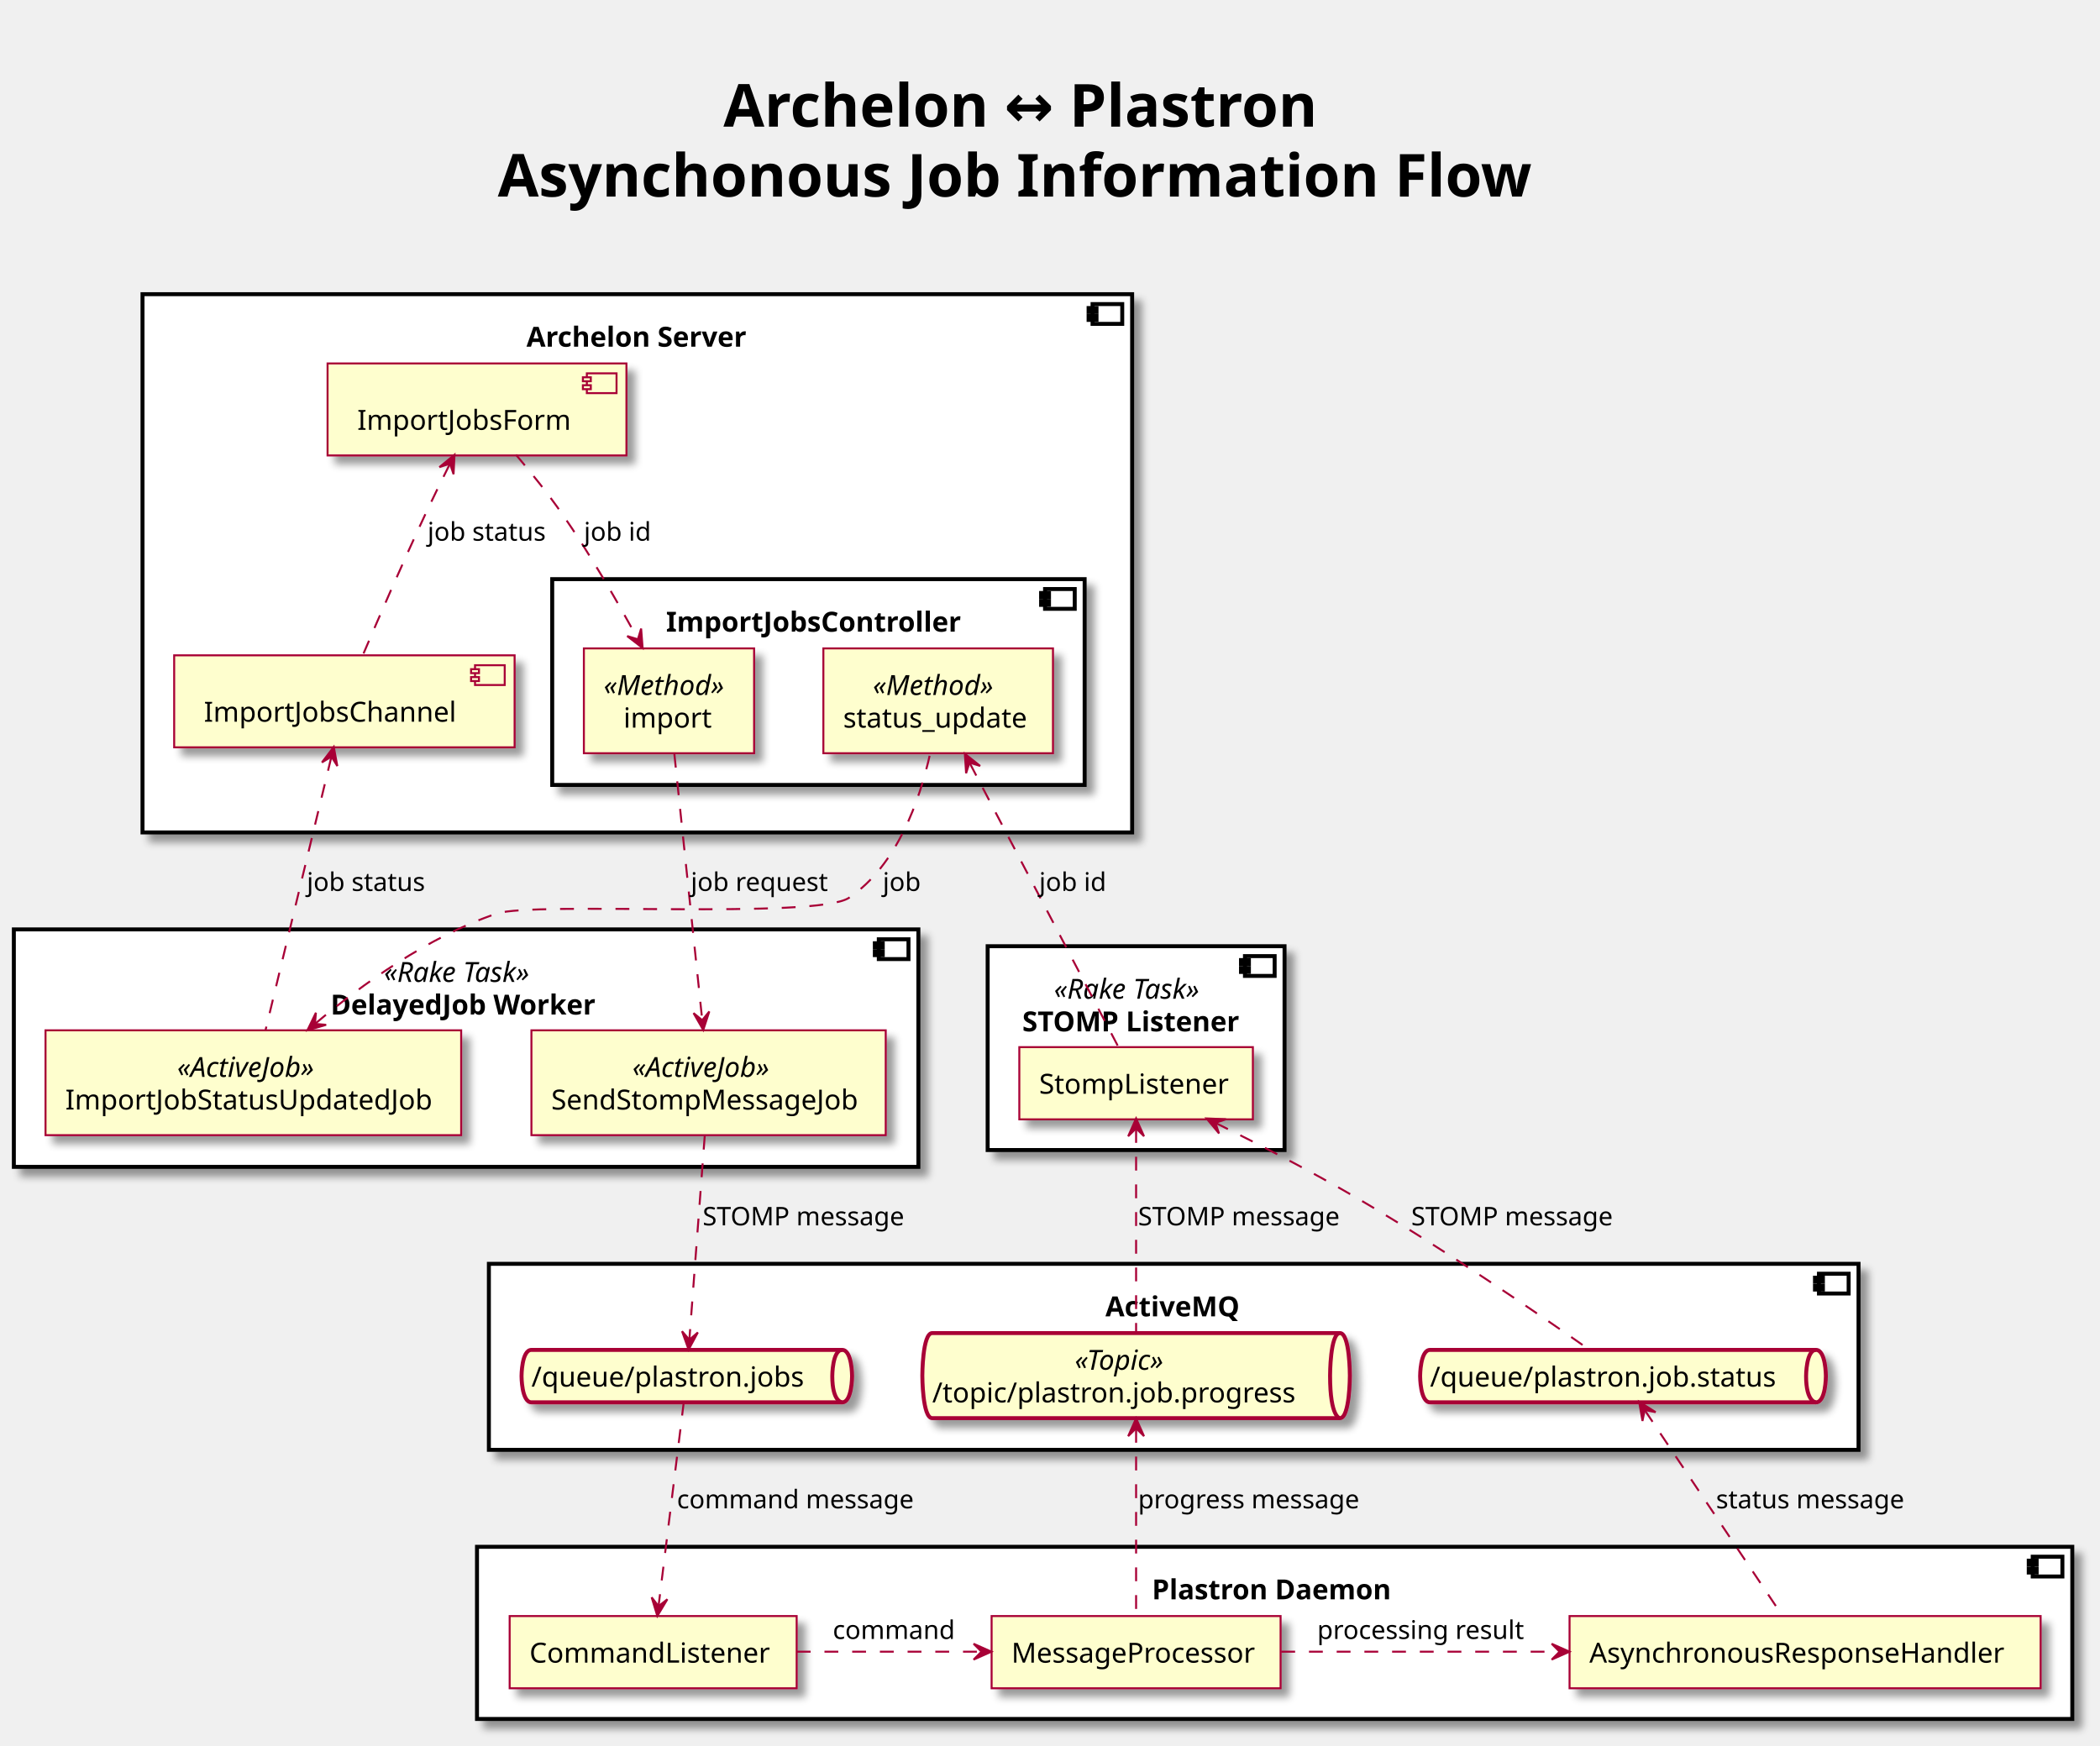
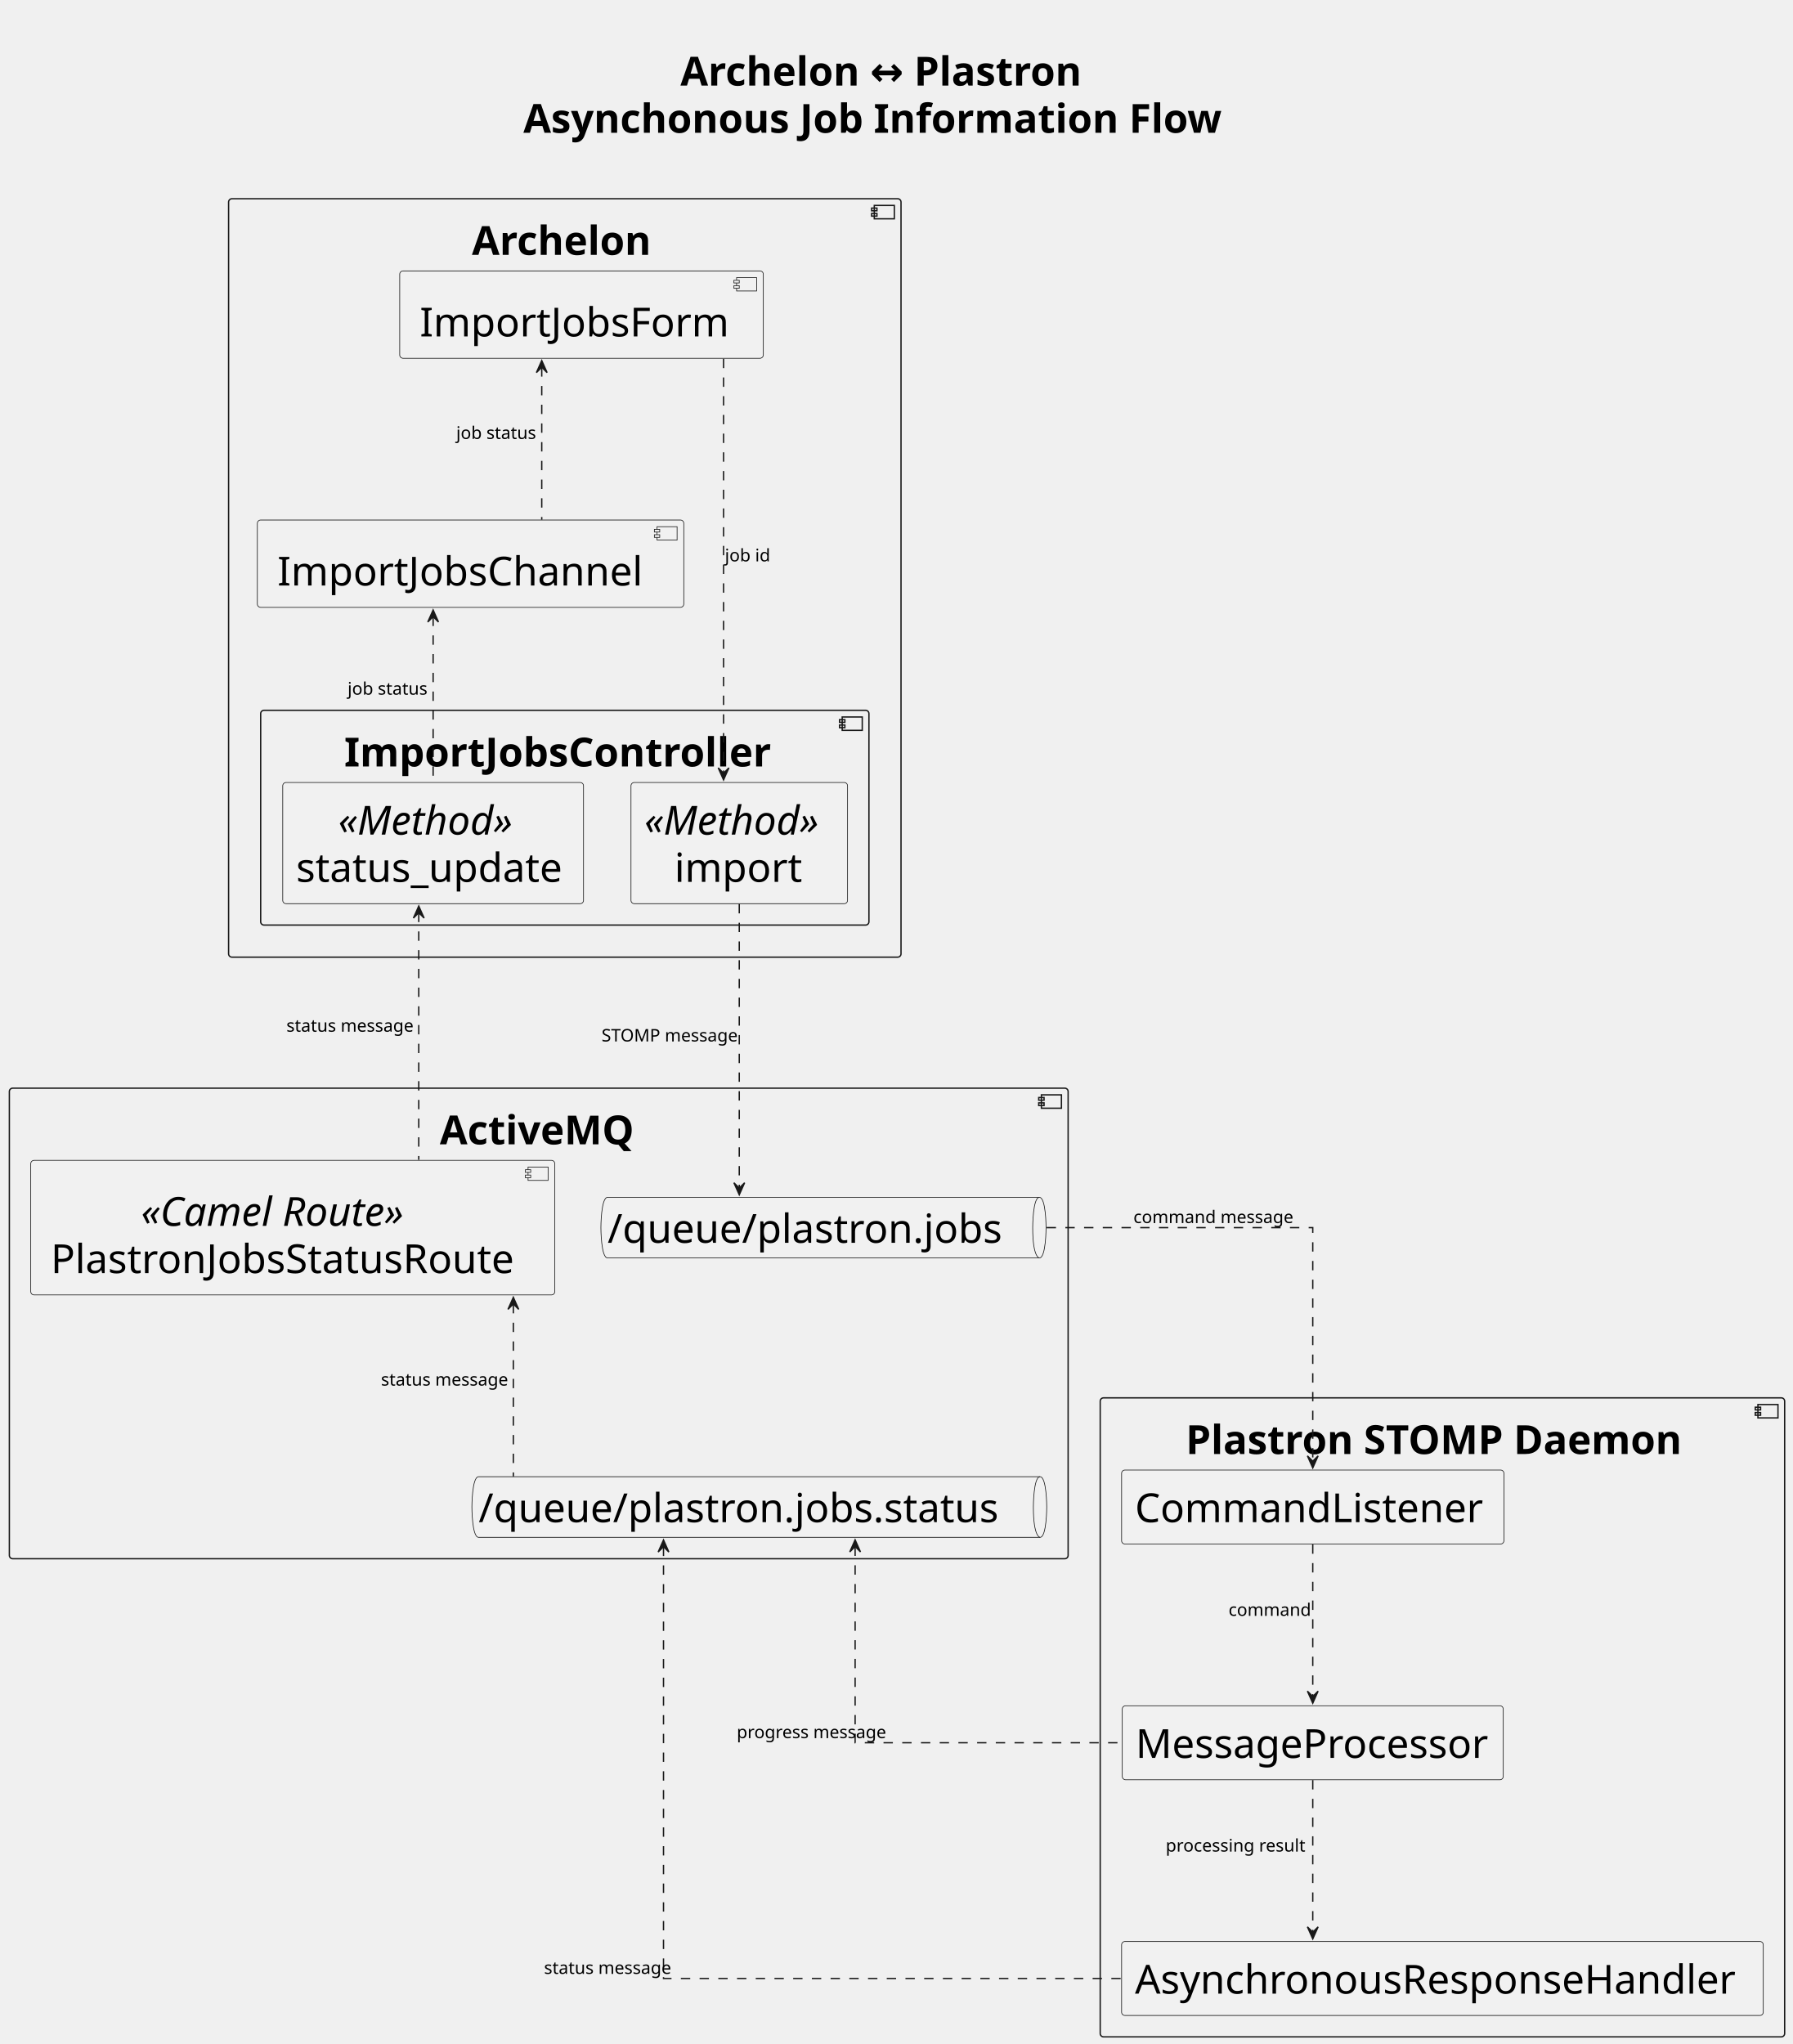
- <svg xmlns="http://www.w3.org/2000/svg" contentScriptType="application/ecmascript" contentStyleType="text/css" height="882px" preserveAspectRatio="none" style="width:1061px;height:882px;" version="1.1" viewBox="0 0 1061 882" width="1061px" zoomAndPan="magnify">
-   <defs>
-     <filter height="300%" id="f1n2n12wov6yoj" width="300%" x="-1" y="-1">
-       <feGaussianBlur result="blurOut" stdDeviation="2.0" />
-       <feColorMatrix in="blurOut" result="blurOut2" type="matrix" values="0 0 0 0 0 0 0 0 0 0 0 0 0 0 0 0 0 0 .4 0" />
-       <feOffset dx="4.0" dy="4.0" in="blurOut2" result="blurOut3" />
-       <feBlend in="SourceGraphic" in2="blurOut3" mode="normal" />
-     </filter>
-   </defs>
+ <svg xmlns="http://www.w3.org/2000/svg" contentStyleType="text/css" height="1529px" preserveAspectRatio="none" style="width:1341px;height:1529px;background:#FFFFFF;" version="1.1" viewBox="0 0 1341 1529" width="1341px" zoomAndPan="magnify">
+   <defs />
  <g>
-     <rect fill="none" height="80.664" style="stroke:none;stroke-width:1.0;" width="554" x="246.5" y="30" />
-     <text fill="#000000" font-family="sans-serif" font-size="30" font-weight="bold" lengthAdjust="spacing" textLength="316" x="365.5" y="64.004">Archelon ↔ Plastron</text>
-     <text fill="#000000" font-family="sans-serif" font-size="30" font-weight="bold" lengthAdjust="spacing" textLength="544" x="251.5" y="99.336">Asynchonous Job Information Flow</text>
-     <rect fill="#FFFFFF" filter="url(#f1n2n12wov6yoj)" height="272" style="stroke:#000000;stroke-width:2.0;" width="500" x="72" y="148.664" />
-     <rect fill="#FFFFFF" height="10" style="stroke:#000000;stroke-width:2.0;" width="15" x="552" y="153.664" />
-     <rect fill="#FFFFFF" height="2" style="stroke:#000000;stroke-width:2.0;" width="4" x="550" y="155.664" />
-     <rect fill="#FFFFFF" height="2" style="stroke:#000000;stroke-width:2.0;" width="4" x="550" y="159.664" />
-     <text fill="#000000" font-family="sans-serif" font-size="14" font-weight="bold" lengthAdjust="spacing" textLength="112" x="266" y="175.199">Archelon Server</text>
-     <rect fill="#FFFFFF" filter="url(#f1n2n12wov6yoj)" height="104" style="stroke:#000000;stroke-width:2.0;" width="269" x="279" y="292.664" />
-     <rect fill="#FFFFFF" height="10" style="stroke:#000000;stroke-width:2.0;" width="15" x="528" y="297.664" />
-     <rect fill="#FFFFFF" height="2" style="stroke:#000000;stroke-width:2.0;" width="4" x="526" y="299.664" />
-     <rect fill="#FFFFFF" height="2" style="stroke:#000000;stroke-width:2.0;" width="4" x="526" y="303.664" />
-     <text fill="#000000" font-family="sans-serif" font-size="14" font-weight="bold" lengthAdjust="spacing" textLength="154" x="336.5" y="319.199">ImportJobsController</text>
-     <rect fill="#FFFFFF" filter="url(#f1n2n12wov6yoj)" height="120" style="stroke:#000000;stroke-width:2.0;" width="457" x="7" y="469.664" />
-     <rect fill="#FFFFFF" height="10" style="stroke:#000000;stroke-width:2.0;" width="15" x="444" y="474.664" />
-     <rect fill="#FFFFFF" height="2" style="stroke:#000000;stroke-width:2.0;" width="4" x="442" y="476.664" />
-     <rect fill="#FFFFFF" height="2" style="stroke:#000000;stroke-width:2.0;" width="4" x="442" y="480.664" />
-     <text fill="#000000" font-family="sans-serif" font-size="14" font-style="italic" lengthAdjust="spacing" textLength="83" x="194" y="496.199">«Rake Task»</text>
-     <text fill="#000000" font-family="sans-serif" font-size="14" font-weight="bold" lengthAdjust="spacing" textLength="137" x="167" y="512.688">DelayedJob Worker</text>
-     <rect fill="#FFFFFF" filter="url(#f1n2n12wov6yoj)" height="94" style="stroke:#000000;stroke-width:2.0;" width="692" x="247" y="638.664" />
-     <rect fill="#FFFFFF" height="10" style="stroke:#000000;stroke-width:2.0;" width="15" x="919" y="643.664" />
-     <rect fill="#FFFFFF" height="2" style="stroke:#000000;stroke-width:2.0;" width="4" x="917" y="645.664" />
-     <rect fill="#FFFFFF" height="2" style="stroke:#000000;stroke-width:2.0;" width="4" x="917" y="649.664" />
-     <text fill="#000000" font-family="sans-serif" font-size="14" font-weight="bold" lengthAdjust="spacing" textLength="69" x="558.5" y="665.199">ActiveMQ</text>
-     <rect fill="#FFFFFF" filter="url(#f1n2n12wov6yoj)" height="87" style="stroke:#000000;stroke-width:2.0;" width="806" x="241" y="781.664" />
-     <rect fill="#FFFFFF" height="10" style="stroke:#000000;stroke-width:2.0;" width="15" x="1027" y="786.664" />
-     <rect fill="#FFFFFF" height="2" style="stroke:#000000;stroke-width:2.0;" width="4" x="1025" y="788.664" />
-     <rect fill="#FFFFFF" height="2" style="stroke:#000000;stroke-width:2.0;" width="4" x="1025" y="792.664" />
-     <text fill="#000000" font-family="sans-serif" font-size="14" font-weight="bold" lengthAdjust="spacing" textLength="124" x="582" y="808.199">Plastron Daemon</text>
-     <rect fill="#FFFFFF" filter="url(#f1n2n12wov6yoj)" height="103" style="stroke:#000000;stroke-width:2.0;" width="150" x="499" y="478.164" />
-     <rect fill="#FFFFFF" height="10" style="stroke:#000000;stroke-width:2.0;" width="15" x="629" y="483.164" />
-     <rect fill="#FFFFFF" height="2" style="stroke:#000000;stroke-width:2.0;" width="4" x="627" y="485.164" />
-     <rect fill="#FFFFFF" height="2" style="stroke:#000000;stroke-width:2.0;" width="4" x="627" y="489.164" />
-     <text fill="#000000" font-family="sans-serif" font-size="14" font-style="italic" lengthAdjust="spacing" textLength="83" x="532.5" y="504.699">«Rake Task»</text>
-     <text fill="#000000" font-family="sans-serif" font-size="14" font-weight="bold" lengthAdjust="spacing" textLength="115" x="516.5" y="521.188">STOMP Listener</text>
-     <rect fill="#FEFECE" filter="url(#f1n2n12wov6yoj)" height="46.488" style="stroke:#A80036;stroke-width:1.0;" width="151" x="165.5" y="183.664" />
-     <rect fill="#FEFECE" height="10" style="stroke:#A80036;stroke-width:1.0;" width="15" x="296.5" y="188.664" />
-     <rect fill="#FEFECE" height="2" style="stroke:#A80036;stroke-width:1.0;" width="4" x="294.5" y="190.664" />
-     <rect fill="#FEFECE" height="2" style="stroke:#A80036;stroke-width:1.0;" width="4" x="294.5" y="194.664" />
-     <text fill="#000000" font-family="sans-serif" font-size="14" lengthAdjust="spacing" textLength="111" x="180.5" y="217.199">ImportJobsForm</text>
-     <rect fill="#FEFECE" filter="url(#f1n2n12wov6yoj)" height="46.488" style="stroke:#A80036;stroke-width:1.0;" width="172" x="88" y="331.164" />
-     <rect fill="#FEFECE" height="10" style="stroke:#A80036;stroke-width:1.0;" width="15" x="240" y="336.164" />
-     <rect fill="#FEFECE" height="2" style="stroke:#A80036;stroke-width:1.0;" width="4" x="238" y="338.164" />
-     <rect fill="#FEFECE" height="2" style="stroke:#A80036;stroke-width:1.0;" width="4" x="238" y="342.164" />
-     <text fill="#000000" font-family="sans-serif" font-size="14" lengthAdjust="spacing" textLength="132" x="103" y="364.699">ImportJobsChannel</text>
-     <rect fill="#FEFECE" filter="url(#f1n2n12wov6yoj)" height="52.977" style="stroke:#A80036;stroke-width:1.0;" width="86" x="295" y="327.664" />
-     <text fill="#000000" font-family="sans-serif" font-size="14" font-style="italic" lengthAdjust="spacing" textLength="66" x="305" y="351.199">«Method»</text>
-     <text fill="#000000" font-family="sans-serif" font-size="14" lengthAdjust="spacing" textLength="46" x="315" y="367.688">import</text>
-     <rect fill="#FEFECE" filter="url(#f1n2n12wov6yoj)" height="52.977" style="stroke:#A80036;stroke-width:1.0;" width="116" x="416" y="327.664" />
-     <text fill="#000000" font-family="sans-serif" font-size="14" font-style="italic" lengthAdjust="spacing" textLength="66" x="441" y="351.199">«Method»</text>
-     <text fill="#000000" font-family="sans-serif" font-size="14" lengthAdjust="spacing" textLength="96" x="426" y="367.688">status_update</text>
-     <rect fill="#FEFECE" filter="url(#f1n2n12wov6yoj)" height="52.977" style="stroke:#A80036;stroke-width:1.0;" width="179" x="268.5" y="520.664" />
-     <text fill="#000000" font-family="sans-serif" font-size="14" font-style="italic" lengthAdjust="spacing" textLength="77" x="319.5" y="544.199">«ActiveJob»</text>
-     <text fill="#000000" font-family="sans-serif" font-size="14" lengthAdjust="spacing" textLength="159" x="278.5" y="560.688">SendStompMessageJob</text>
-     <rect fill="#FEFECE" filter="url(#f1n2n12wov6yoj)" height="52.977" style="stroke:#A80036;stroke-width:1.0;" width="210" x="23" y="520.664" />
-     <text fill="#000000" font-family="sans-serif" font-size="14" font-style="italic" lengthAdjust="spacing" textLength="77" x="89.5" y="544.199">«ActiveJob»</text>
-     <text fill="#000000" font-family="sans-serif" font-size="14" lengthAdjust="spacing" textLength="190" x="33" y="560.688">ImportJobStatusUpdatedJob</text>
-     <path d="M268.5,682.164 L425.5,682.164 C430.5,682.164 430.5,695.408 430.5,695.408 C430.5,695.408 430.5,708.652 425.5,708.652 L268.5,708.652 C263.5,708.652 263.5,695.408 263.5,695.408 C263.5,695.408 263.5,682.164 268.5,682.164 " fill="#FEFECE" filter="url(#f1n2n12wov6yoj)" style="stroke:#A80036;stroke-width:2.0;" />
-     <path d="M425.5,682.164 C420.5,682.164 420.5,695.408 420.5,695.408 C420.5,708.652 425.5,708.652 425.5,708.652 " fill="none" style="stroke:#A80036;stroke-width:2.0;" />
-     <text fill="#000000" font-family="sans-serif" font-size="14" lengthAdjust="spacing" textLength="147" x="268.5" y="700.699">/queue/plastron.jobs</text>
-     <path d="M471,673.664 L677,673.664 C682,673.664 682,695.152 682,695.152 C682,695.152 682,716.641 677,716.641 L471,716.641 C466,716.641 466,695.152 466,695.152 C466,695.152 466,673.664 471,673.664 " fill="#FEFECE" filter="url(#f1n2n12wov6yoj)" style="stroke:#A80036;stroke-width:2.0;" />
-     <path d="M677,673.664 C672,673.664 672,695.152 672,695.152 C672,716.641 677,716.641 677,716.641 " fill="none" style="stroke:#A80036;stroke-width:2.0;" />
-     <text fill="#000000" font-family="sans-serif" font-size="14" font-style="italic" lengthAdjust="spacing" textLength="52" x="543" y="692.199">«Topic»</text>
-     <text fill="#000000" font-family="sans-serif" font-size="14" lengthAdjust="spacing" textLength="196" x="471" y="708.688">/topic/plastron.job.progress</text>
-     <path d="M722.5,682.164 L917.5,682.164 C922.5,682.164 922.5,695.408 922.5,695.408 C922.5,695.408 922.5,708.652 917.5,708.652 L722.5,708.652 C717.5,708.652 717.5,695.408 717.5,695.408 C717.5,695.408 717.5,682.164 722.5,682.164 " fill="#FEFECE" filter="url(#f1n2n12wov6yoj)" style="stroke:#A80036;stroke-width:2.0;" />
-     <path d="M917.5,682.164 C912.5,682.164 912.5,695.408 912.5,695.408 C912.5,708.652 917.5,708.652 917.5,708.652 " fill="none" style="stroke:#A80036;stroke-width:2.0;" />
-     <text fill="#000000" font-family="sans-serif" font-size="14" lengthAdjust="spacing" textLength="185" x="722.5" y="700.699">/queue/plastron.job.status</text>
-     <rect fill="#FEFECE" filter="url(#f1n2n12wov6yoj)" height="36.488" style="stroke:#A80036;stroke-width:1.0;" width="145" x="257.5" y="816.664" />
-     <text fill="#000000" font-family="sans-serif" font-size="14" lengthAdjust="spacing" textLength="125" x="267.5" y="840.199">CommandListener</text>
-     <rect fill="#FEFECE" filter="url(#f1n2n12wov6yoj)" height="36.488" style="stroke:#A80036;stroke-width:1.0;" width="146" x="501" y="816.664" />
-     <text fill="#000000" font-family="sans-serif" font-size="14" lengthAdjust="spacing" textLength="126" x="511" y="840.199">MessageProcessor</text>
-     <rect fill="#FEFECE" filter="url(#f1n2n12wov6yoj)" height="36.488" style="stroke:#A80036;stroke-width:1.0;" width="238" x="793" y="816.664" />
-     <text fill="#000000" font-family="sans-serif" font-size="14" lengthAdjust="spacing" textLength="218" x="803" y="840.199">AsynchronousResponseHandler</text>
-     <rect fill="#FEFECE" filter="url(#f1n2n12wov6yoj)" height="36.488" style="stroke:#A80036;stroke-width:1.0;" width="118" x="515" y="529.164" />
-     <text fill="#000000" font-family="sans-serif" font-size="14" lengthAdjust="spacing" textLength="98" x="525" y="552.699">StompListener</text>
-     <path d="M260.69,229.794 C268.32,238.804 276.91,249.464 284,259.664 C298.1,279.954 312,304.144 322.16,322.834 " fill="none" id="ImportJobsForm-to-import" style="stroke:#A80036;stroke-width:1.0;stroke-dasharray:7.0,7.0;" />
-     <polygon fill="#A80036" points="324.67,327.464,323.921,317.644,322.298,323.063,316.879,321.439,324.67,327.464" style="stroke:#A80036;stroke-width:1.0;" />
-     <text fill="#000000" font-family="sans-serif" font-size="13" lengthAdjust="spacing" textLength="36" x="295" y="273.232">job id</text>
-     <path d="M340.7,380.924 C344.35,415.764 350.85,477.834 354.76,515.184 " fill="none" id="import-to-SendStompMessageJob" style="stroke:#A80036;stroke-width:1.0;stroke-dasharray:7.0,7.0;" />
-     <polygon fill="#A80036" points="355.31,520.504,358.363,511.14,354.796,515.531,350.405,511.963,355.31,520.504" style="stroke:#A80036;stroke-width:1.0;" />
-     <text fill="#000000" font-family="sans-serif" font-size="13" lengthAdjust="spacing" textLength="71" x="349" y="450.232">job request</text>
-     <path d="M356.06,573.934 C353.82,603.584 350.22,651.464 348.3,676.934 " fill="none" id="SendStompMessageJob-to-Jobs" style="stroke:#A80036;stroke-width:1.0;stroke-dasharray:7.0,7.0;" />
-     <polygon fill="#A80036" points="347.92,682.014,352.578,673.336,348.291,677.028,344.6,672.742,347.92,682.014" style="stroke:#A80036;stroke-width:1.0;" />
-     <text fill="#000000" font-family="sans-serif" font-size="13" lengthAdjust="spacing" textLength="102" x="355" y="619.232">STOMP message</text>
-     <path d="M345.49,708.364 C342.63,731.504 336.38,782.074 332.75,811.404 " fill="none" id="Jobs-to-CommandListener" style="stroke:#A80036;stroke-width:1.0;stroke-dasharray:7.0,7.0;" />
-     <polygon fill="#A80036" points="332.11,816.624,337.183,808.183,332.723,811.662,329.244,807.202,332.11,816.624" style="stroke:#A80036;stroke-width:1.0;" />
-     <text fill="#000000" font-family="sans-serif" font-size="13" lengthAdjust="spacing" textLength="121" x="342" y="762.232">command message</text>
-     <path d="M574,722.064 C574,749.684 574,792.664 574,816.424 " fill="none" id="JobProgress-backto-MessageProcessor" style="stroke:#A80036;stroke-width:1.0;stroke-dasharray:7.0,7.0;" />
-     <polygon fill="#A80036" points="574,716.754,570,725.754,574,721.754,578,725.754,574,716.754" style="stroke:#A80036;stroke-width:1.0;" />
-     <text fill="#000000" font-family="sans-serif" font-size="13" lengthAdjust="spacing" textLength="114" x="575" y="762.232">progress message</text>
-     <path d="M831.04,712.664 C848.62,738.934 882.79,790.014 900.6,816.624 " fill="none" id="JobStatus-backto-AsynchronousResponseHandler" style="stroke:#A80036;stroke-width:1.0;stroke-dasharray:7.0,7.0;" />
-     <polygon fill="#A80036" points="828.16,708.364,829.847,718.067,830.943,712.518,836.493,713.614,828.16,708.364" style="stroke:#A80036;stroke-width:1.0;" />
-     <text fill="#000000" font-family="sans-serif" font-size="13" lengthAdjust="spacing" textLength="98" x="867" y="762.232">status message</text>
-     <path d="M402.55,834.664 C431.9,834.664 465.84,834.664 495.74,834.664 " fill="none" id="CommandListener-to-MessageProcessor" style="stroke:#A80036;stroke-width:1.0;stroke-dasharray:7.0,7.0;" />
-     <polygon fill="#A80036" points="500.89,834.664,491.89,830.664,495.89,834.664,491.89,838.664,500.89,834.664" style="stroke:#A80036;stroke-width:1.0;" />
-     <text fill="#000000" font-family="sans-serif" font-size="13" lengthAdjust="spacing" textLength="62" x="420.75" y="828.232">command</text>
-     <path d="M647.34,834.664 C688.37,834.664 740.61,834.664 787.82,834.664 " fill="none" id="MessageProcessor-to-AsynchronousResponseHandler" style="stroke:#A80036;stroke-width:1.0;stroke-dasharray:7.0,7.0;" />
-     <polygon fill="#A80036" points="792.96,834.664,783.96,830.664,787.96,834.664,783.96,838.664,792.96,834.664" style="stroke:#A80036;stroke-width:1.0;" />
-     <text fill="#000000" font-family="sans-serif" font-size="13" lengthAdjust="spacing" textLength="109" x="665.5" y="828.232">processing result</text>
-     <path d="M574,570.534 C574,598.574 574,646.264 574,673.494 " fill="none" id="StompListener-backto-JobProgress" style="stroke:#A80036;stroke-width:1.0;stroke-dasharray:7.0,7.0;" />
-     <polygon fill="#A80036" points="574,565.194,570,574.194,574,570.194,578,574.194,574,565.194" style="stroke:#A80036;stroke-width:1.0;" />
-     <text fill="#000000" font-family="sans-serif" font-size="13" lengthAdjust="spacing" textLength="102" x="575" y="619.232">STOMP message</text>
-     <path d="M614.12,567.434 C635.72,578.134 662.66,592.024 686,605.664 C729.32,630.994 777.97,664.454 803.04,682.094 " fill="none" id="StompListener-backto-JobStatus" style="stroke:#A80036;stroke-width:1.0;stroke-dasharray:7.0,7.0;" />
-     <polygon fill="#A80036" points="609.59,565.194,615.89,572.765,614.073,567.407,619.431,565.591,609.59,565.194" style="stroke:#A80036;stroke-width:1.0;" />
-     <text fill="#000000" font-family="sans-serif" font-size="13" lengthAdjust="spacing" textLength="102" x="713" y="619.232">STOMP message</text>
-     <path d="M490,385.724 C511.25,426.314 548.08,496.654 565.01,528.994 " fill="none" id="status_update-backto-StompListener" style="stroke:#A80036;stroke-width:1.0;stroke-dasharray:7.0,7.0;" />
-     <polygon fill="#A80036" points="487.49,380.924,488.113,390.753,489.806,385.356,495.204,387.048,487.49,380.924" style="stroke:#A80036;stroke-width:1.0;" />
-     <text fill="#000000" font-family="sans-serif" font-size="13" lengthAdjust="spacing" textLength="36" x="525" y="450.232">job id</text>
-     <path d="M159.27,517.294 C182.64,497.674 216.4,473.264 251,461.664 C269.77,455.374 412.59,464.734 429,453.664 C453.31,437.264 464.7,404.274 469.89,381.004 " fill="none" id="ImportJobStatusUpdatedJob-backto-status_update" style="stroke:#A80036;stroke-width:1.0;stroke-dasharray:7.0,7.0;" />
-     <polygon fill="#A80036" points="155.32,520.644,164.774,517.883,159.136,517.414,159.605,511.776,155.32,520.644" style="stroke:#A80036;stroke-width:1.0;" />
-     <text fill="#000000" font-family="sans-serif" font-size="13" lengthAdjust="spacing" textLength="20" x="446" y="450.232">job</text>
-     <path d="M167.37,382.674 C158.5,419.524 142.87,484.424 134.21,520.374 " fill="none" id="ImportJobsChannel-backto-ImportJobStatusUpdatedJob" style="stroke:#A80036;stroke-width:1.0;stroke-dasharray:7.0,7.0;" />
-     <polygon fill="#A80036" points="168.63,377.444,162.653,385.272,167.471,382.308,170.435,387.126,168.63,377.444" style="stroke:#A80036;stroke-width:1.0;" />
-     <text fill="#000000" font-family="sans-serif" font-size="13" lengthAdjust="spacing" textLength="63" x="155" y="450.232">job status</text>
-     <path d="M227.17,234.674 C223.16,242.684 218.83,251.494 215,259.664 C203.64,283.894 191.41,312.074 183.3,331.104 " fill="none" id="ImportJobsForm-backto-ImportJobsChannel" style="stroke:#A80036;stroke-width:1.0;stroke-dasharray:7.0,7.0;" />
-     <polygon fill="#A80036" points="229.62,229.814,222.001,236.056,227.373,234.28,229.148,239.652,229.62,229.814" style="stroke:#A80036;stroke-width:1.0;" />
-     <text fill="#000000" font-family="sans-serif" font-size="13" lengthAdjust="spacing" textLength="63" x="216" y="273.232">job status</text>
+     <text fill="#000000" font-family="sans-serif" font-size="30" font-weight="bold" lengthAdjust="spacing" textLength="309" x="509" y="64.004">Archelon ↔ Plastron</text>
+     <text fill="#000000" font-family="sans-serif" font-size="30" font-weight="bold" lengthAdjust="spacing" textLength="544" x="391.5" y="99.336">Asynchonous Job Information Flow</text>
+     <g id="cluster_Archelon">
+       <rect fill="none" height="567.33" rx="2.5" ry="2.5" style="stroke:#181818;stroke-width:1.0;" width="503" x="171" y="148.664" />
+       <rect fill="none" height="10" style="stroke:#181818;stroke-width:1.0;" width="15" x="654" y="153.664" />
+       <rect fill="none" height="2" style="stroke:#181818;stroke-width:1.0;" width="4" x="652" y="155.664" />
+       <rect fill="none" height="2" style="stroke:#181818;stroke-width:1.0;" width="4" x="652" y="159.664" />
+       <text fill="#000000" font-family="sans-serif" font-size="30" font-weight="bold" lengthAdjust="spacing" textLength="139" x="353" y="190.668">Archelon</text>
+     </g>
+     <g id="cluster_ImportJobsController">
+       <rect fill="none" height="160.66" rx="2.5" ry="2.5" style="stroke:#181818;stroke-width:1.0;" width="455" x="195" y="531.334" />
+       <rect fill="none" height="10" style="stroke:#181818;stroke-width:1.0;" width="15" x="630" y="536.334" />
+       <rect fill="none" height="2" style="stroke:#181818;stroke-width:1.0;" width="4" x="628" y="538.334" />
+       <rect fill="none" height="2" style="stroke:#181818;stroke-width:1.0;" width="4" x="628" y="542.334" />
+       <text fill="#000000" font-family="sans-serif" font-size="30" font-weight="bold" lengthAdjust="spacing" textLength="330" x="257.5" y="573.338">ImportJobsController</text>
+     </g>
+     <g id="cluster_ActiveMQ">
+       <rect fill="none" height="352" rx="2.5" ry="2.5" style="stroke:#181818;stroke-width:1.0;" width="792" x="7" y="813.994" />
+       <rect fill="none" height="10" style="stroke:#181818;stroke-width:1.0;" width="15" x="779" y="818.994" />
+       <rect fill="none" height="2" style="stroke:#181818;stroke-width:1.0;" width="4" x="777" y="820.994" />
+       <rect fill="none" height="2" style="stroke:#181818;stroke-width:1.0;" width="4" x="777" y="824.994" />
+       <text fill="#000000" font-family="sans-serif" font-size="30" font-weight="bold" lengthAdjust="spacing" textLength="148" x="329" y="855.998">ActiveMQ</text>
+     </g>
+     <g id="cluster_Plastron">
+       <rect fill="none" height="478" rx="2.5" ry="2.5" style="stroke:#181818;stroke-width:1.0;" width="512" x="823" y="1045.654" />
+       <rect fill="none" height="10" style="stroke:#181818;stroke-width:1.0;" width="15" x="1315" y="1050.654" />
+       <rect fill="none" height="2" style="stroke:#181818;stroke-width:1.0;" width="4" x="1313" y="1052.654" />
+       <rect fill="none" height="2" style="stroke:#181818;stroke-width:1.0;" width="4" x="1313" y="1056.654" />
+       <text fill="#000000" font-family="sans-serif" font-size="30" font-weight="bold" lengthAdjust="spacing" textLength="384" x="887" y="1087.658">Plastron STOMP Daemon</text>
+     </g>
+     <g id="elem_ImportJobsForm">
+       <rect fill="#F1F1F1" height="65.332" rx="2.5" ry="2.5" style="stroke:#181818;stroke-width:0.5;" width="272" x="299" y="202.664" />
+       <rect fill="#F1F1F1" height="10" style="stroke:#181818;stroke-width:0.5;" width="15" x="551" y="207.664" />
+       <rect fill="#F1F1F1" height="2" style="stroke:#181818;stroke-width:0.5;" width="4" x="549" y="209.664" />
+       <rect fill="#F1F1F1" height="2" style="stroke:#181818;stroke-width:0.5;" width="4" x="549" y="213.664" />
+       <text fill="#000000" font-family="sans-serif" font-size="30" lengthAdjust="spacing" textLength="232" x="314" y="251.668">ImportJobsForm</text>
+     </g>
+     <g id="elem_ImportJobsChannel">
+       <rect fill="#F1F1F1" height="65.332" rx="2.5" ry="2.5" style="stroke:#181818;stroke-width:0.5;" width="319" x="192.5" y="388.994" />
+       <rect fill="#F1F1F1" height="10" style="stroke:#181818;stroke-width:0.5;" width="15" x="491.5" y="393.994" />
+       <rect fill="#F1F1F1" height="2" style="stroke:#181818;stroke-width:0.5;" width="4" x="489.5" y="395.994" />
+       <rect fill="#F1F1F1" height="2" style="stroke:#181818;stroke-width:0.5;" width="4" x="489.5" y="399.994" />
+       <text fill="#000000" font-family="sans-serif" font-size="30" lengthAdjust="spacing" textLength="279" x="207.5" y="437.998">ImportJobsChannel</text>
+     </g>
+     <g id="elem_import">
+       <rect fill="#F1F1F1" height="90.664" rx="2.5" ry="2.5" style="stroke:#181818;stroke-width:0.5;" width="162" x="472" y="585.334" />
+       <text fill="#000000" font-family="sans-serif" font-size="30" font-style="italic" lengthAdjust="spacing" textLength="142" x="482" y="624.338">«Method»</text>
+       <text fill="#000000" font-family="sans-serif" font-size="30" lengthAdjust="spacing" textLength="97" x="504.5" y="659.67">import</text>
+     </g>
+     <g id="elem_status_update">
+       <rect fill="#F1F1F1" height="90.664" rx="2.5" ry="2.5" style="stroke:#181818;stroke-width:0.5;" width="225" x="211.5" y="585.334" />
+       <text fill="#000000" font-family="sans-serif" font-size="30" font-style="italic" lengthAdjust="spacing" textLength="142" x="253" y="624.338">«Method»</text>
+       <text fill="#000000" font-family="sans-serif" font-size="30" lengthAdjust="spacing" textLength="205" x="221.5" y="659.67">status_update</text>
+     </g>
+     <g id="elem_Jobs">
+       <path d="M454.5,895.664 L777.5,895.664 C782.5,895.664 782.5,918.33 782.5,918.33 C782.5,918.33 782.5,940.996 777.5,940.996 L454.5,940.996 C449.5,940.996 449.5,918.33 449.5,918.33 C449.5,918.33 449.5,895.664 454.5,895.664 " fill="#F1F1F1" style="stroke:#181818;stroke-width:0.5;" />
+       <path d="M777.5,895.664 C772.5,895.664 772.5,918.33 772.5,918.33 C772.5,940.996 777.5,940.996 777.5,940.996 " fill="none" style="stroke:#181818;stroke-width:0.5;" />
+       <text fill="#000000" font-family="sans-serif" font-size="30" lengthAdjust="spacing" textLength="313" x="454.5" y="929.668">/queue/plastron.jobs</text>
+     </g>
+     <g id="elem_JobStatus">
+       <path d="M358,1104.654 L778,1104.654 C783,1104.654 783,1127.32 783,1127.32 C783,1127.32 783,1149.986 778,1149.986 L358,1149.986 C353,1149.986 353,1127.32 353,1127.32 C353,1127.32 353,1104.654 358,1104.654 " fill="#F1F1F1" style="stroke:#181818;stroke-width:0.5;" />
+       <path d="M778,1104.654 C773,1104.654 773,1127.32 773,1127.32 C773,1149.986 778,1149.986 778,1149.986 " fill="none" style="stroke:#181818;stroke-width:0.5;" />
+       <text fill="#000000" font-family="sans-serif" font-size="30" lengthAdjust="spacing" textLength="410" x="358" y="1138.658">/queue/plastron.jobs.status</text>
+     </g>
+     <g id="elem_PlastronJobsStatusRoute">
+       <rect fill="#F1F1F1" height="100.664" rx="2.5" ry="2.5" style="stroke:#181818;stroke-width:0.5;" width="392" x="23" y="867.994" />
+       <rect fill="#F1F1F1" height="10" style="stroke:#181818;stroke-width:0.5;" width="15" x="395" y="872.994" />
+       <rect fill="#F1F1F1" height="2" style="stroke:#181818;stroke-width:0.5;" width="4" x="393" y="874.994" />
+       <rect fill="#F1F1F1" height="2" style="stroke:#181818;stroke-width:0.5;" width="4" x="393" y="878.994" />
+       <text fill="#000000" font-family="sans-serif" font-size="30" font-style="italic" lengthAdjust="spacing" textLength="217" x="105.5" y="916.998">«Camel Route»</text>
+       <text fill="#000000" font-family="sans-serif" font-size="30" lengthAdjust="spacing" textLength="352" x="38" y="952.33">PlastronJobsStatusRoute</text>
+     </g>
+     <g id="elem_CommandListener">
+       <rect fill="#F1F1F1" height="55.332" rx="2.5" ry="2.5" style="stroke:#181818;stroke-width:0.5;" width="286" x="839" y="1099.654" />
+       <text fill="#000000" font-family="sans-serif" font-size="30" lengthAdjust="spacing" textLength="266" x="849" y="1138.658">CommandListener</text>
+     </g>
+     <g id="elem_MessageProcessor">
+       <rect fill="#F1F1F1" height="55.332" rx="2.5" ry="2.5" style="stroke:#181818;stroke-width:0.5;" width="285" x="839.5" y="1275.994" />
+       <text fill="#000000" font-family="sans-serif" font-size="30" lengthAdjust="spacing" textLength="265" x="849.5" y="1314.998">MessageProcessor</text>
+     </g>
+     <g id="elem_AsynchronousResponseHandler">
+       <rect fill="#F1F1F1" height="55.332" rx="2.5" ry="2.5" style="stroke:#181818;stroke-width:0.5;" width="480" x="839" y="1452.324" />
+       <text fill="#000000" font-family="sans-serif" font-size="30" lengthAdjust="spacing" textLength="460" x="849" y="1491.328">AsynchronousResponseHandler</text>
+     </g>
+     <g id="link_ImportJobsForm_import">
+       <path d="M541.25,268.354 C541.25,268.354 541.25,578.384 541.25,578.384 " fill="none" id="ImportJobsForm-to-import" style="stroke:#181818;stroke-width:1.0;stroke-dasharray:7.0,7.0;" />
+       <polygon fill="#181818" points="541.25,583.384,545.25,574.384,541.25,578.384,537.25,574.384,541.25,583.384" style="stroke:#181818;stroke-width:1.0;" />
+       <text fill="#000000" font-family="sans-serif" font-size="13" lengthAdjust="spacing" textLength="36" x="542.25" y="419.942">job id</text>
+     </g>
+     <g id="link_import_Jobs">
+       <path d="M553,676.244 C553,676.244 553,888.754 553,888.754 " fill="none" id="import-to-Jobs" style="stroke:#181818;stroke-width:1.0;stroke-dasharray:7.0,7.0;" />
+       <polygon fill="#181818" points="553,893.754,557,884.754,553,888.754,549,884.754,553,893.754" style="stroke:#181818;stroke-width:1.0;" />
+       <text fill="#000000" font-family="sans-serif" font-size="13" lengthAdjust="spacing" textLength="102" x="450" y="779.062">STOMP message</text>
+     </g>
+     <g id="link_Jobs_CommandListener">
+       <path d="M782.93,918.324 C879.46,918.324 982,918.324 982,918.324 C982,918.324 982,1093.054 982,1093.054 " fill="none" id="Jobs-to-CommandListener" style="stroke:#181818;stroke-width:1.0;stroke-dasharray:7.0,7.0;" />
+       <polygon fill="#181818" points="982,1098.054,986,1089.054,982,1093.054,978,1089.054,982,1098.054" style="stroke:#181818;stroke-width:1.0;" />
+       <text fill="#000000" font-family="sans-serif" font-size="13" lengthAdjust="spacing" textLength="121" x="847.83" y="914.892">command message</text>
+     </g>
+     <g id="link_JobStatus_MessageProcessor">
+       <path d="M639.67,1156.894 C639.67,1156.894 639.67,1303.654 639.67,1303.654 C639.67,1303.654 745.37,1303.654 839.3,1303.654 " fill="none" id="JobStatus-backto-MessageProcessor" style="stroke:#181818;stroke-width:1.0;stroke-dasharray:7.0,7.0;" />
+       <polygon fill="#181818" points="639.67,1151.894,635.67,1160.894,639.67,1156.894,643.67,1160.894,639.67,1151.894" style="stroke:#181818;stroke-width:1.0;" />
+       <text fill="#000000" font-family="sans-serif" font-size="13" lengthAdjust="spacing" textLength="114" x="551.1" y="1300.222">progress message</text>
+     </g>
+     <g id="link_JobStatus_AsynchronousResponseHandler">
+       <path d="M496.33,1156.974 C496.33,1156.974 496.33,1479.984 496.33,1479.984 C496.33,1479.984 678.14,1479.984 838.64,1479.984 " fill="none" id="JobStatus-backto-AsynchronousResponseHandler" style="stroke:#181818;stroke-width:1.0;stroke-dasharray:7.0,7.0;" />
+       <polygon fill="#181818" points="496.33,1151.974,492.33,1160.974,496.33,1156.974,500.33,1160.974,496.33,1151.974" style="stroke:#181818;stroke-width:1.0;" />
+       <text fill="#000000" font-family="sans-serif" font-size="13" lengthAdjust="spacing" textLength="98" x="406.98" y="1476.552">status message</text>
+     </g>
+     <g id="link_CommandListener_MessageProcessor">
+       <path d="M982,1155.264 C982,1155.264 982,1269.044 982,1269.044 " fill="none" id="CommandListener-to-MessageProcessor" style="stroke:#181818;stroke-width:1.0;stroke-dasharray:7.0,7.0;" />
+       <polygon fill="#181818" points="982,1274.044,986,1265.044,982,1269.044,978,1265.044,982,1274.044" style="stroke:#181818;stroke-width:1.0;" />
+       <text fill="#000000" font-family="sans-serif" font-size="13" lengthAdjust="spacing" textLength="62" x="919" y="1208.722">command</text>
+     </g>
+     <g id="link_MessageProcessor_AsynchronousResponseHandler">
+       <path d="M982,1331.594 C982,1331.594 982,1445.374 982,1445.374 " fill="none" id="MessageProcessor-to-AsynchronousResponseHandler" style="stroke:#181818;stroke-width:1.0;stroke-dasharray:7.0,7.0;" />
+       <polygon fill="#181818" points="982,1450.374,986,1441.374,982,1445.374,978,1441.374,982,1450.374" style="stroke:#181818;stroke-width:1.0;" />
+       <text fill="#000000" font-family="sans-serif" font-size="13" lengthAdjust="spacing" textLength="109" x="872" y="1385.052">processing result</text>
+     </g>
+     <g id="link_PlastronJobsStatusRoute_JobStatus">
+       <path d="M384,975.434 C384,975.434 384,1104.424 384,1104.424 " fill="none" id="PlastronJobsStatusRoute-backto-JobStatus" style="stroke:#181818;stroke-width:1.0;stroke-dasharray:7.0,7.0;" />
+       <polygon fill="#181818" points="384,970.434,380,979.434,384,975.434,388,979.434,384,970.434" style="stroke:#181818;stroke-width:1.0;" />
+       <text fill="#000000" font-family="sans-serif" font-size="13" lengthAdjust="spacing" textLength="98" x="285" y="1036.492">status message</text>
+     </g>
+     <g id="link_status_update_PlastronJobsStatusRoute">
+       <path d="M313.25,682.754 C313.25,682.754 313.25,867.634 313.25,867.634 " fill="none" id="status_update-backto-PlastronJobsStatusRoute" style="stroke:#181818;stroke-width:1.0;stroke-dasharray:7.0,7.0;" />
+       <polygon fill="#181818" points="313.25,677.754,309.25,686.754,313.25,682.754,317.25,686.754,313.25,677.754" style="stroke:#181818;stroke-width:1.0;" />
+       <text fill="#000000" font-family="sans-serif" font-size="13" lengthAdjust="spacing" textLength="98" x="214.25" y="771.762">status message</text>
+     </g>
+     <g id="link_ImportJobsChannel_status_update">
+       <path d="M324,461.294 C324,461.294 324,584.874 324,584.874 " fill="none" id="ImportJobsChannel-backto-status_update" style="stroke:#181818;stroke-width:1.0;stroke-dasharray:7.0,7.0;" />
+       <polygon fill="#181818" points="324,456.294,320,465.294,324,461.294,328,465.294,324,456.294" style="stroke:#181818;stroke-width:1.0;" />
+       <text fill="#000000" font-family="sans-serif" font-size="13" lengthAdjust="spacing" textLength="63" x="260" y="519.652">job status</text>
+     </g>
+     <g id="link_ImportJobsForm_ImportJobsChannel">
+       <path d="M405.25,274.724 C405.25,274.724 405.25,388.794 405.25,388.794 " fill="none" id="ImportJobsForm-backto-ImportJobsChannel" style="stroke:#181818;stroke-width:1.0;stroke-dasharray:7.0,7.0;" />
+       <polygon fill="#181818" points="405.25,269.724,401.25,278.724,405.25,274.724,409.25,278.724,405.25,269.724" style="stroke:#181818;stroke-width:1.0;" />
+       <text fill="#000000" font-family="sans-serif" font-size="13" lengthAdjust="spacing" textLength="63" x="341.25" y="328.332">job status</text>
+     </g>
  </g>
</svg>
